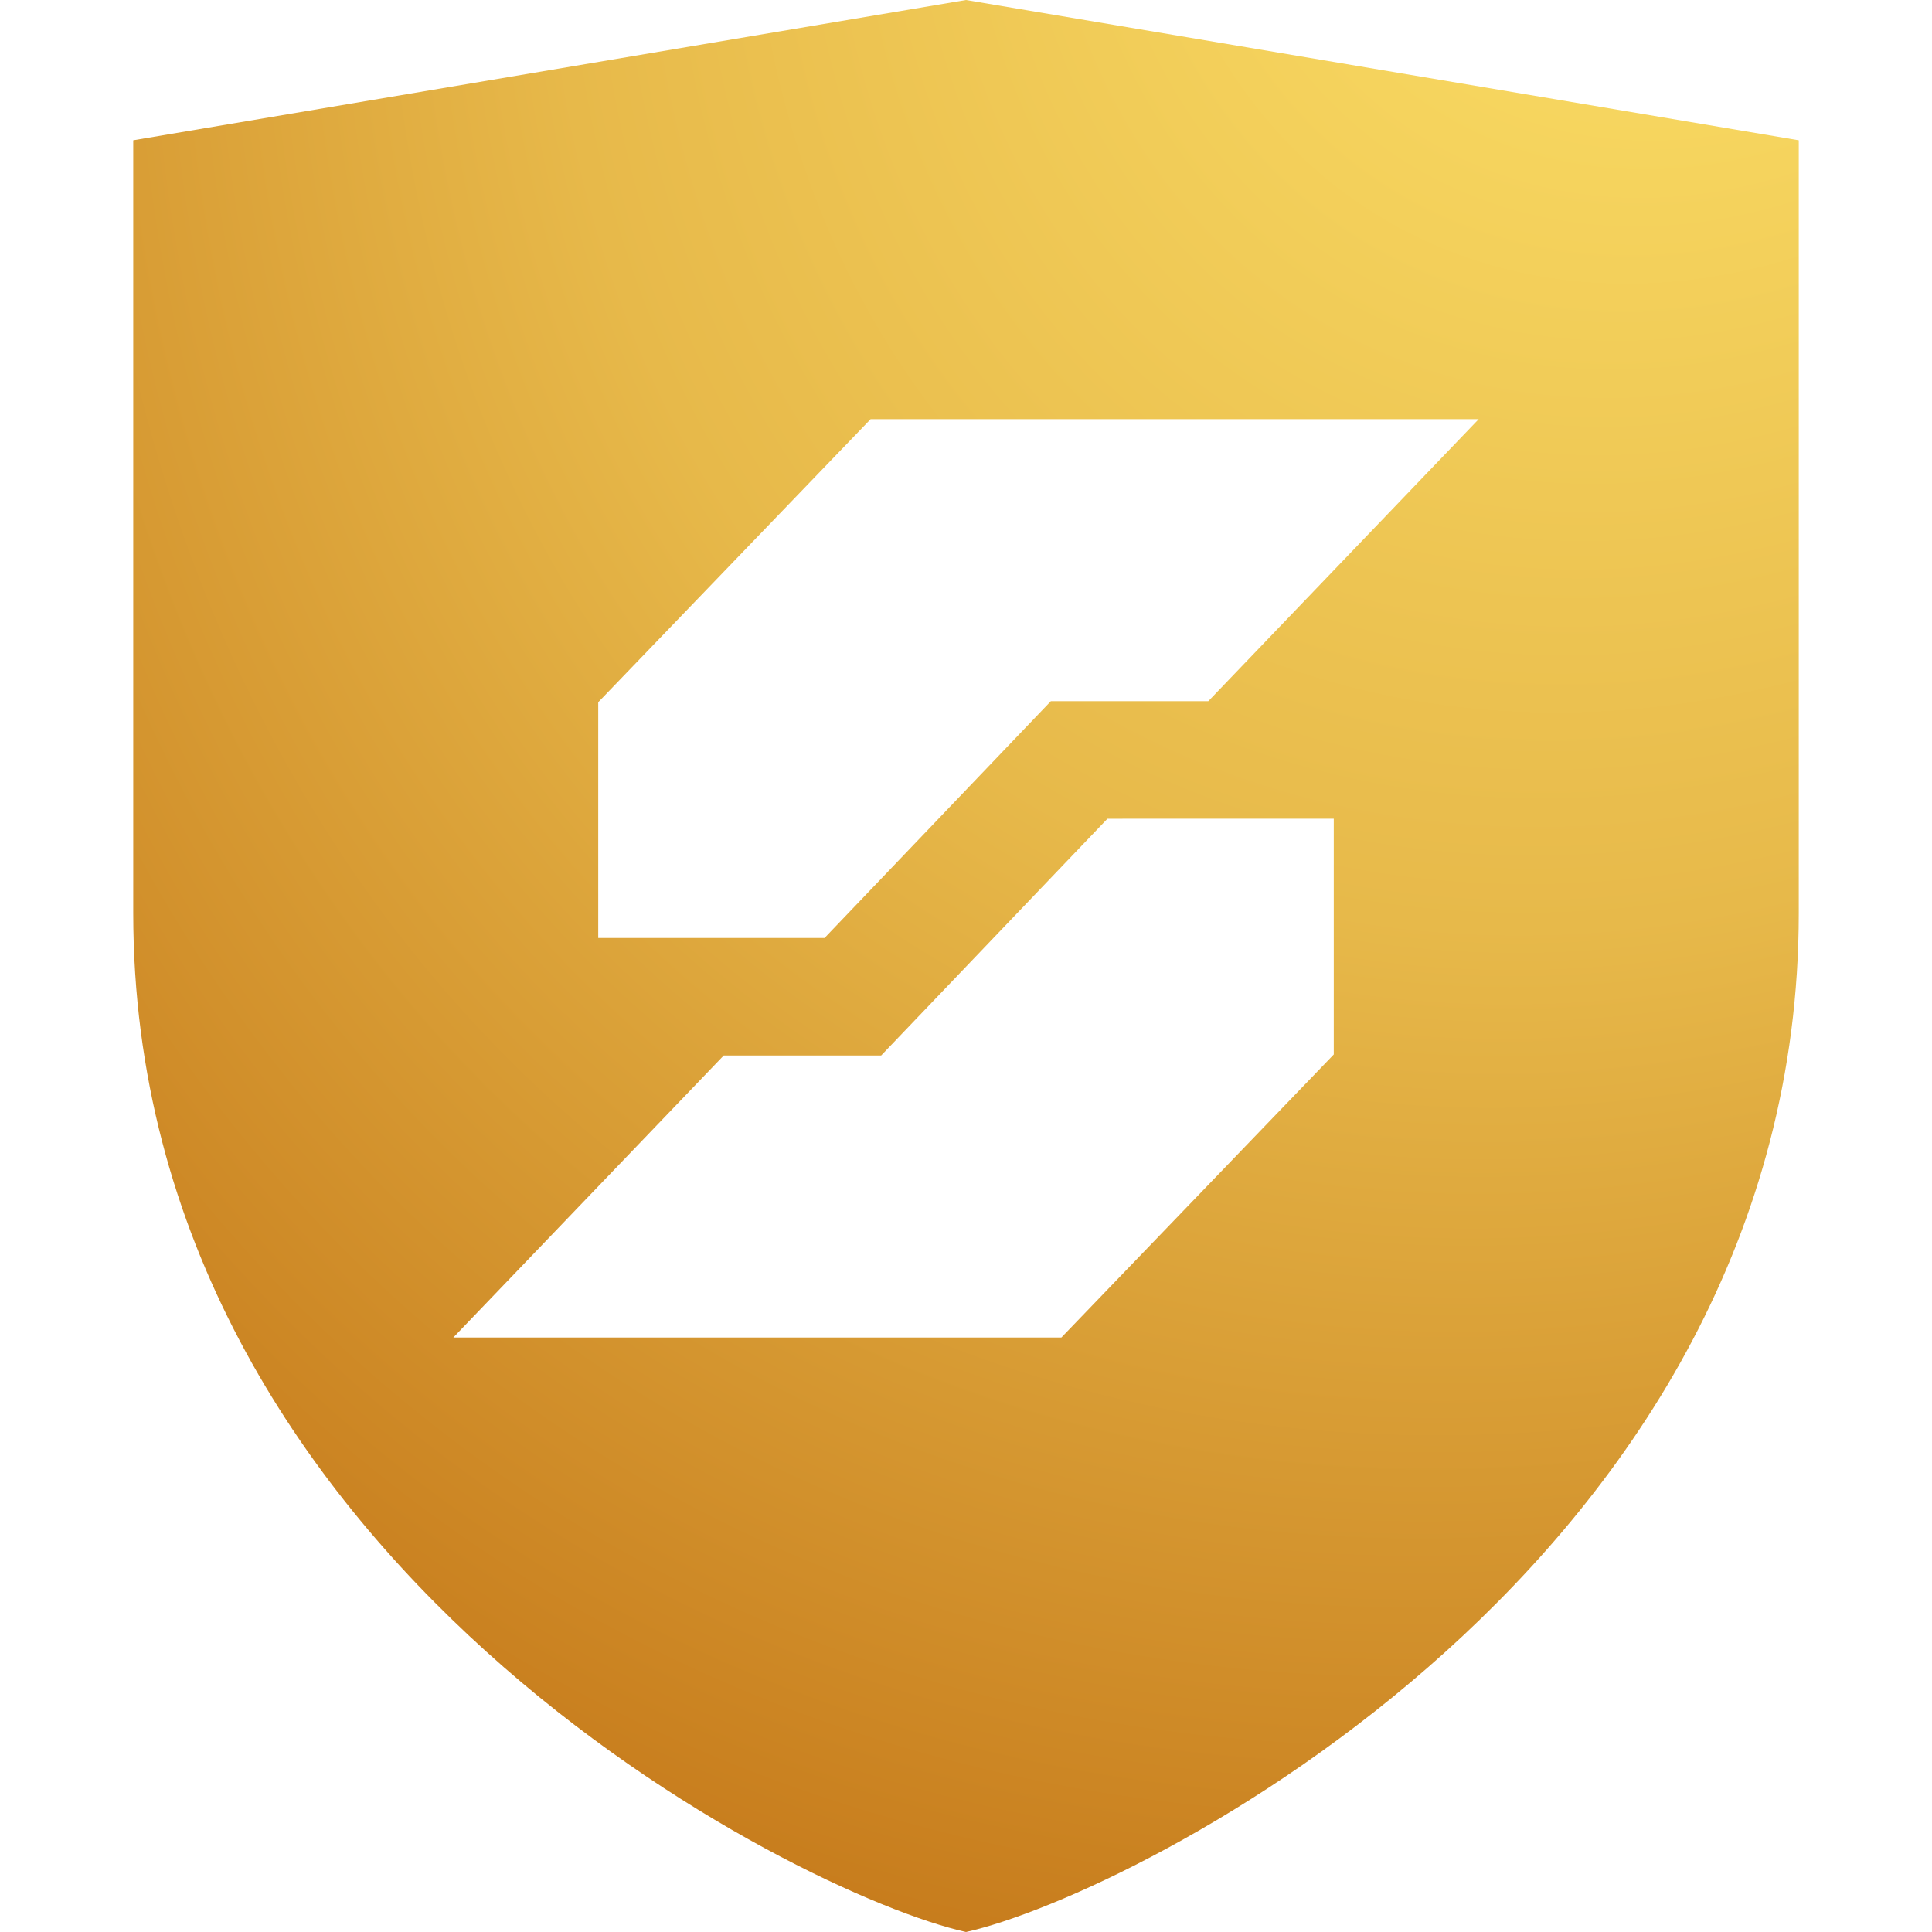
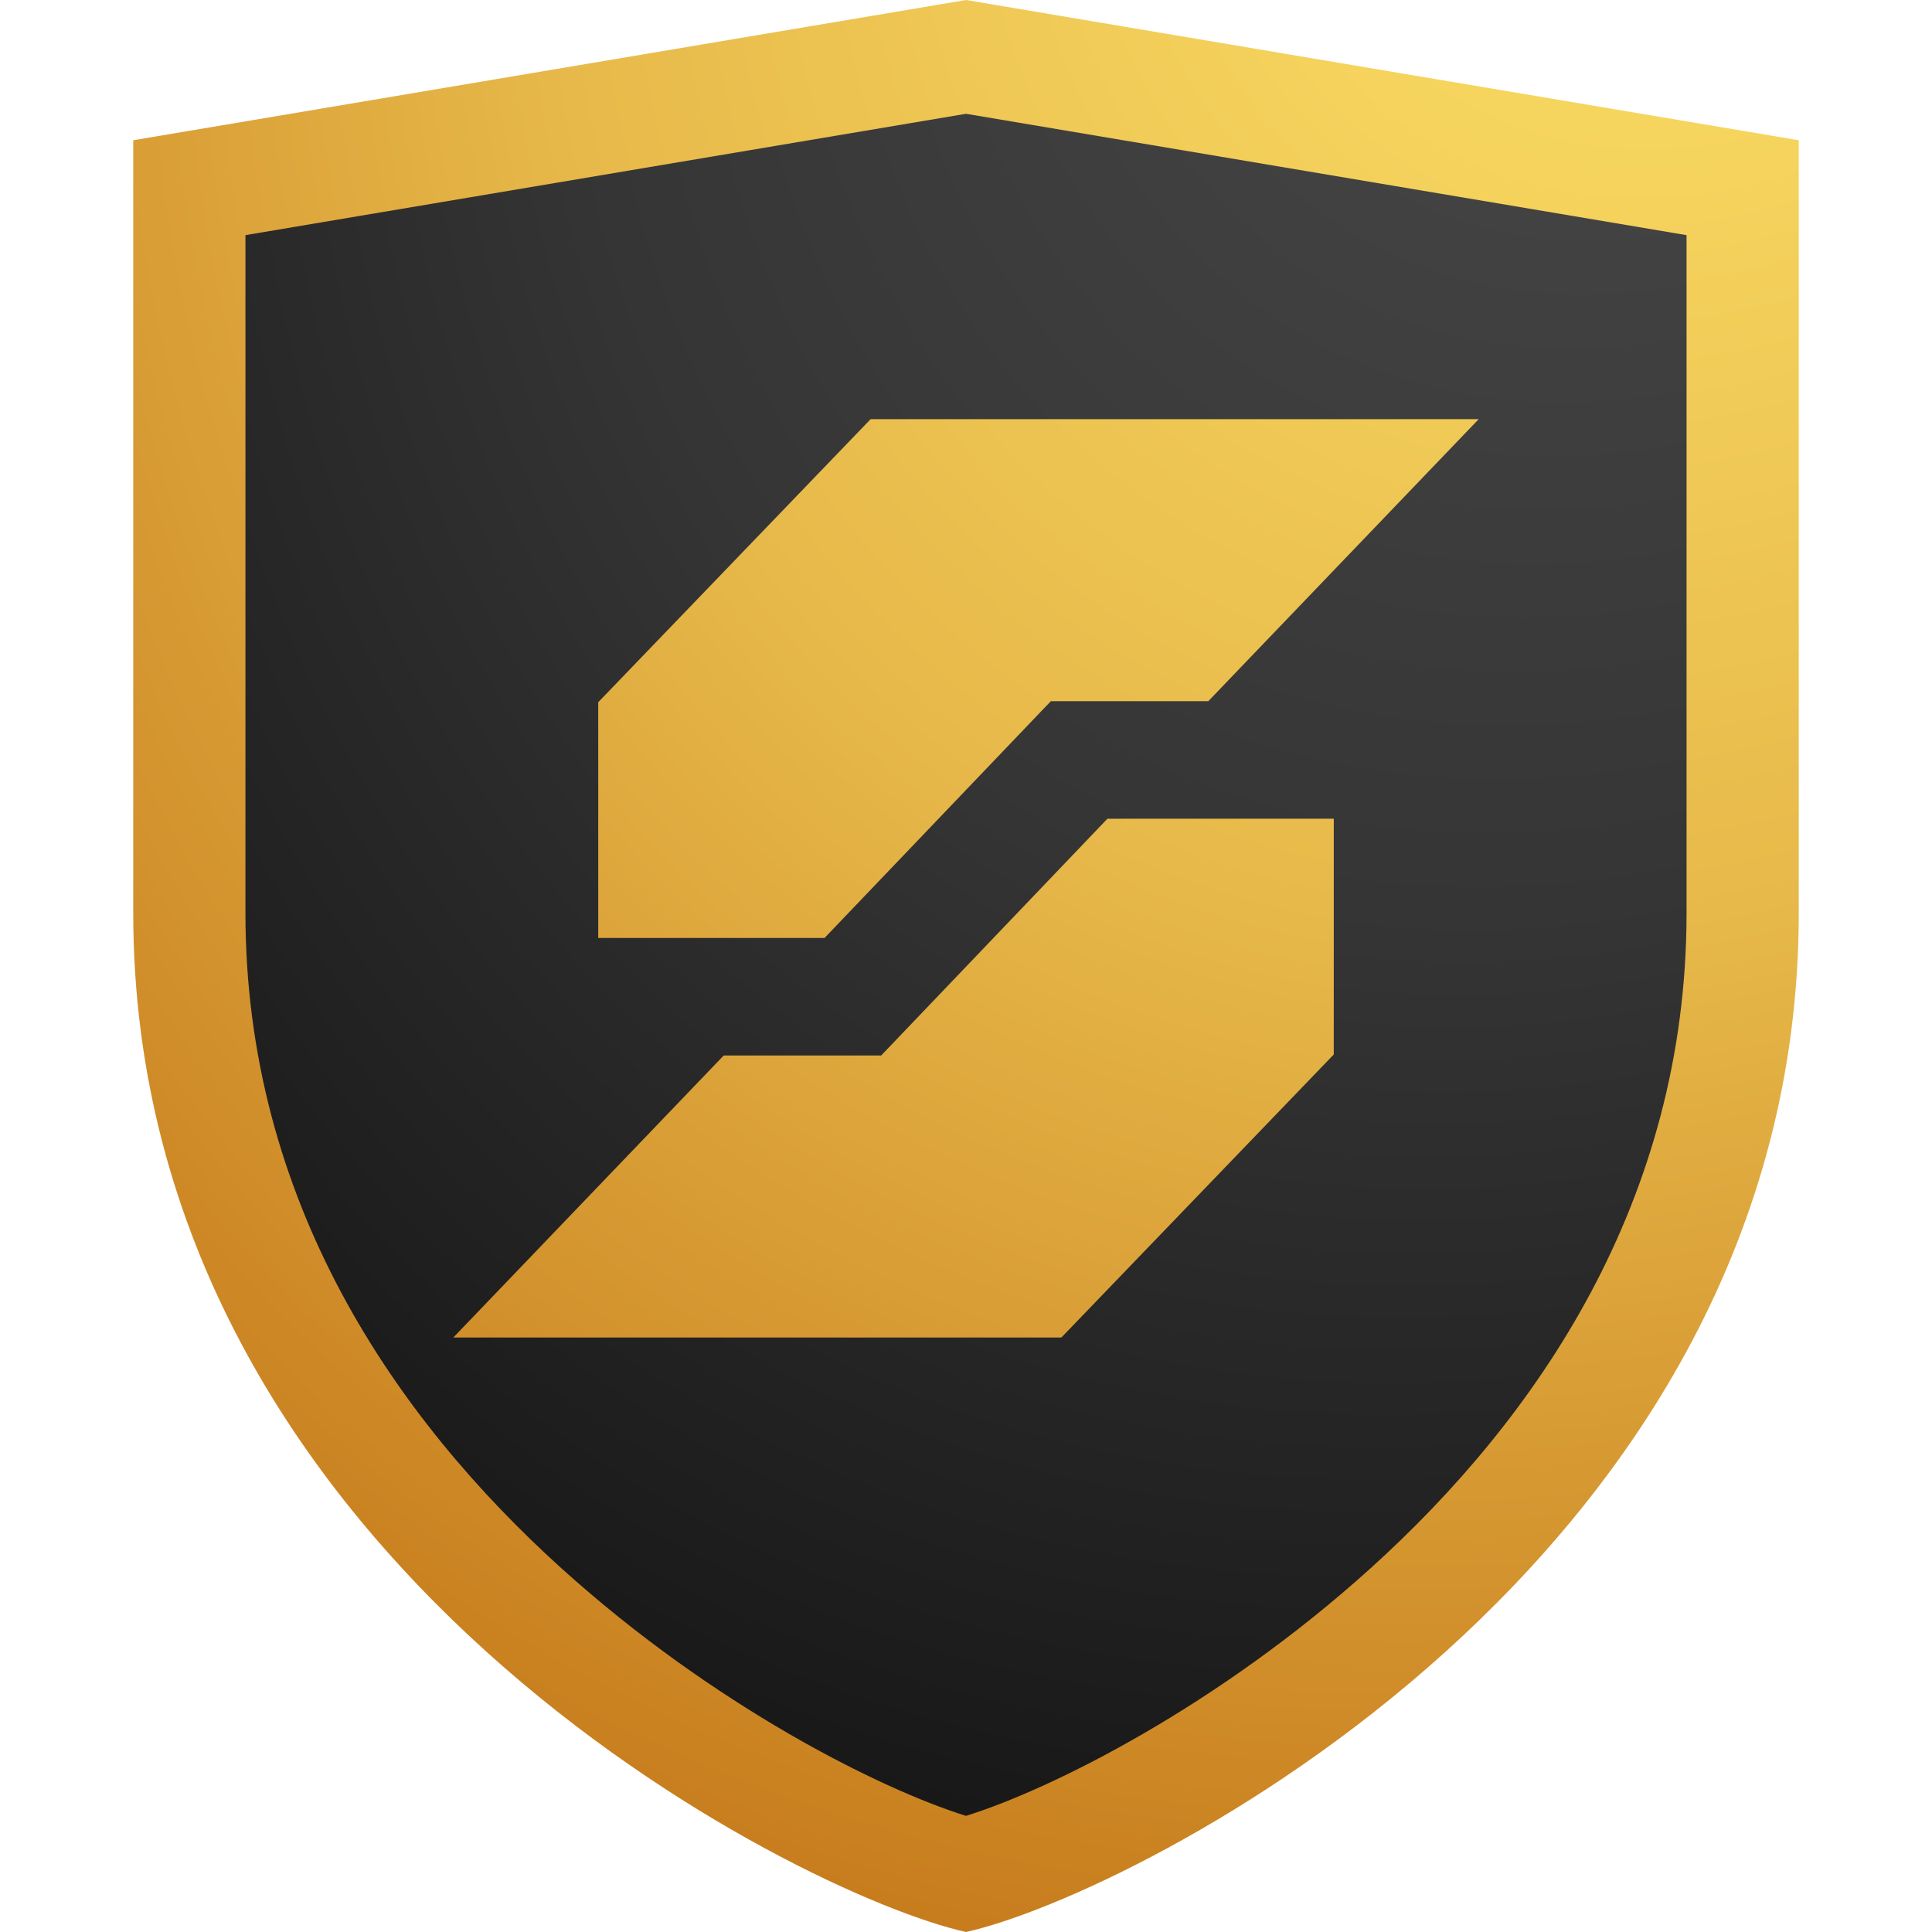
<svg xmlns="http://www.w3.org/2000/svg" width="100%" height="100%" viewBox="0 0 1102 1102" version="1.1" xml:space="preserve" style="fill-rule:evenodd;clip-rule:evenodd;stroke-linejoin:round;stroke-miterlimit:2;">
-   <path d="M551,0l475,80l0,441c-0.147,369.609 -378.629,559.656 -475,581c-96.371,-21.344 -474.853,-211.391 -475,-581l0,-441l475,-80Zm-209.774,400.541l0.001,134.463l129.102,-0.002l129.052,-135.036l89.811,-0.001l154.235,-160.872l-346.838,0.005l-155.363,161.443Zm419.55,200.918l-0.003,-134.463l-129.102,0.002l-129.051,135.036l-89.811,0.001l-154.236,160.872l346.839,-0.005l155.364,-161.443Z" style="fill:url(#_Radial1);" />
+   <g transform="matrix(0.951299,0,0,0.951299,26.8344,26.8344)">
+     <path d="M551,-6.307L1026,73.693L1026,521C1025.85,890.609 647.371,1080.66 551,1102C454.629,1080.66 76.147,890.609 76,521L76,73.693L551,-6.307Z" style="fill:url(#_Radial1);" />
+   </g>
+   <path d="M551,0L1026,80L1026,521C1025.85,890.609 647.371,1080.66 551,1102C454.629,1080.66 76.147,890.609 76,521L76,80L551,0ZM551,64.901L140,134.122L140,520.98C140.067,685.227 225.501,808.949 320.319,894.609C406.982,972.901 501.777,1020.38 551,1035.76C600.222,1020.38 695.018,972.901 781.681,894.609C876.499,808.949 961.933,685.227 962,520.98L962,134.122L551,64.901Z" style="fill:url(#_Radial2);" />
+   <path d="M341.226,400.541L341.227,535.004L470.329,535.002L599.381,399.966L689.192,399.965L843.427,239.093L496.589,239.098L341.226,400.541ZM760.776,601.459L760.773,466.996L631.671,466.998L502.62,602.034L412.809,602.035L258.573,762.907L605.412,762.902L760.776,601.459Z" style="fill:url(#_Radial3);" />
  <defs>
    <radialGradient id="_Radial1" cx="0" cy="0" r="1" gradientUnits="userSpaceOnUse" gradientTransform="matrix(-915.25,1585.26,-1284.36,-741.524,991.25,-225.224)">
-       <stop offset="0" style="stop-color:#ffe66b;stop-opacity:1" />
-       <stop offset="0.43" style="stop-color:#e7b94a;stop-opacity:1" />
-       <stop offset="1" style="stop-color:#b35600;stop-opacity:1" />
+       <stop offset="0" style="stop-color:rgb(77,77,77);stop-opacity:1" />
+       <stop offset="0.43" style="stop-color:rgb(53,53,53);stop-opacity:1" />
+       <stop offset="1" style="stop-color:black;stop-opacity:1" />
+     </radialGradient>
+     <radialGradient id="_Radial2" cx="0" cy="0" r="1" gradientUnits="userSpaceOnUse" gradientTransform="matrix(-915.25,1585.26,-1284.36,-741.524,991.25,-225.224)">
+       <stop offset="0" style="stop-color:rgb(255,230,107);stop-opacity:1" />
+       <stop offset="0.43" style="stop-color:rgb(231,185,74);stop-opacity:1" />
+       <stop offset="1" style="stop-color:rgb(179,86,0);stop-opacity:1" />
+     </radialGradient>
+     <radialGradient id="_Radial3" cx="0" cy="0" r="1" gradientUnits="userSpaceOnUse" gradientTransform="matrix(-915.25,1585.26,-1284.36,-741.524,991.25,-225.224)">
+       <stop offset="0" style="stop-color:rgb(255,230,107);stop-opacity:1" />
+       <stop offset="0.43" style="stop-color:rgb(231,185,74);stop-opacity:1" />
+       <stop offset="1" style="stop-color:rgb(179,86,0);stop-opacity:1" />
    </radialGradient>
  </defs>
</svg>
